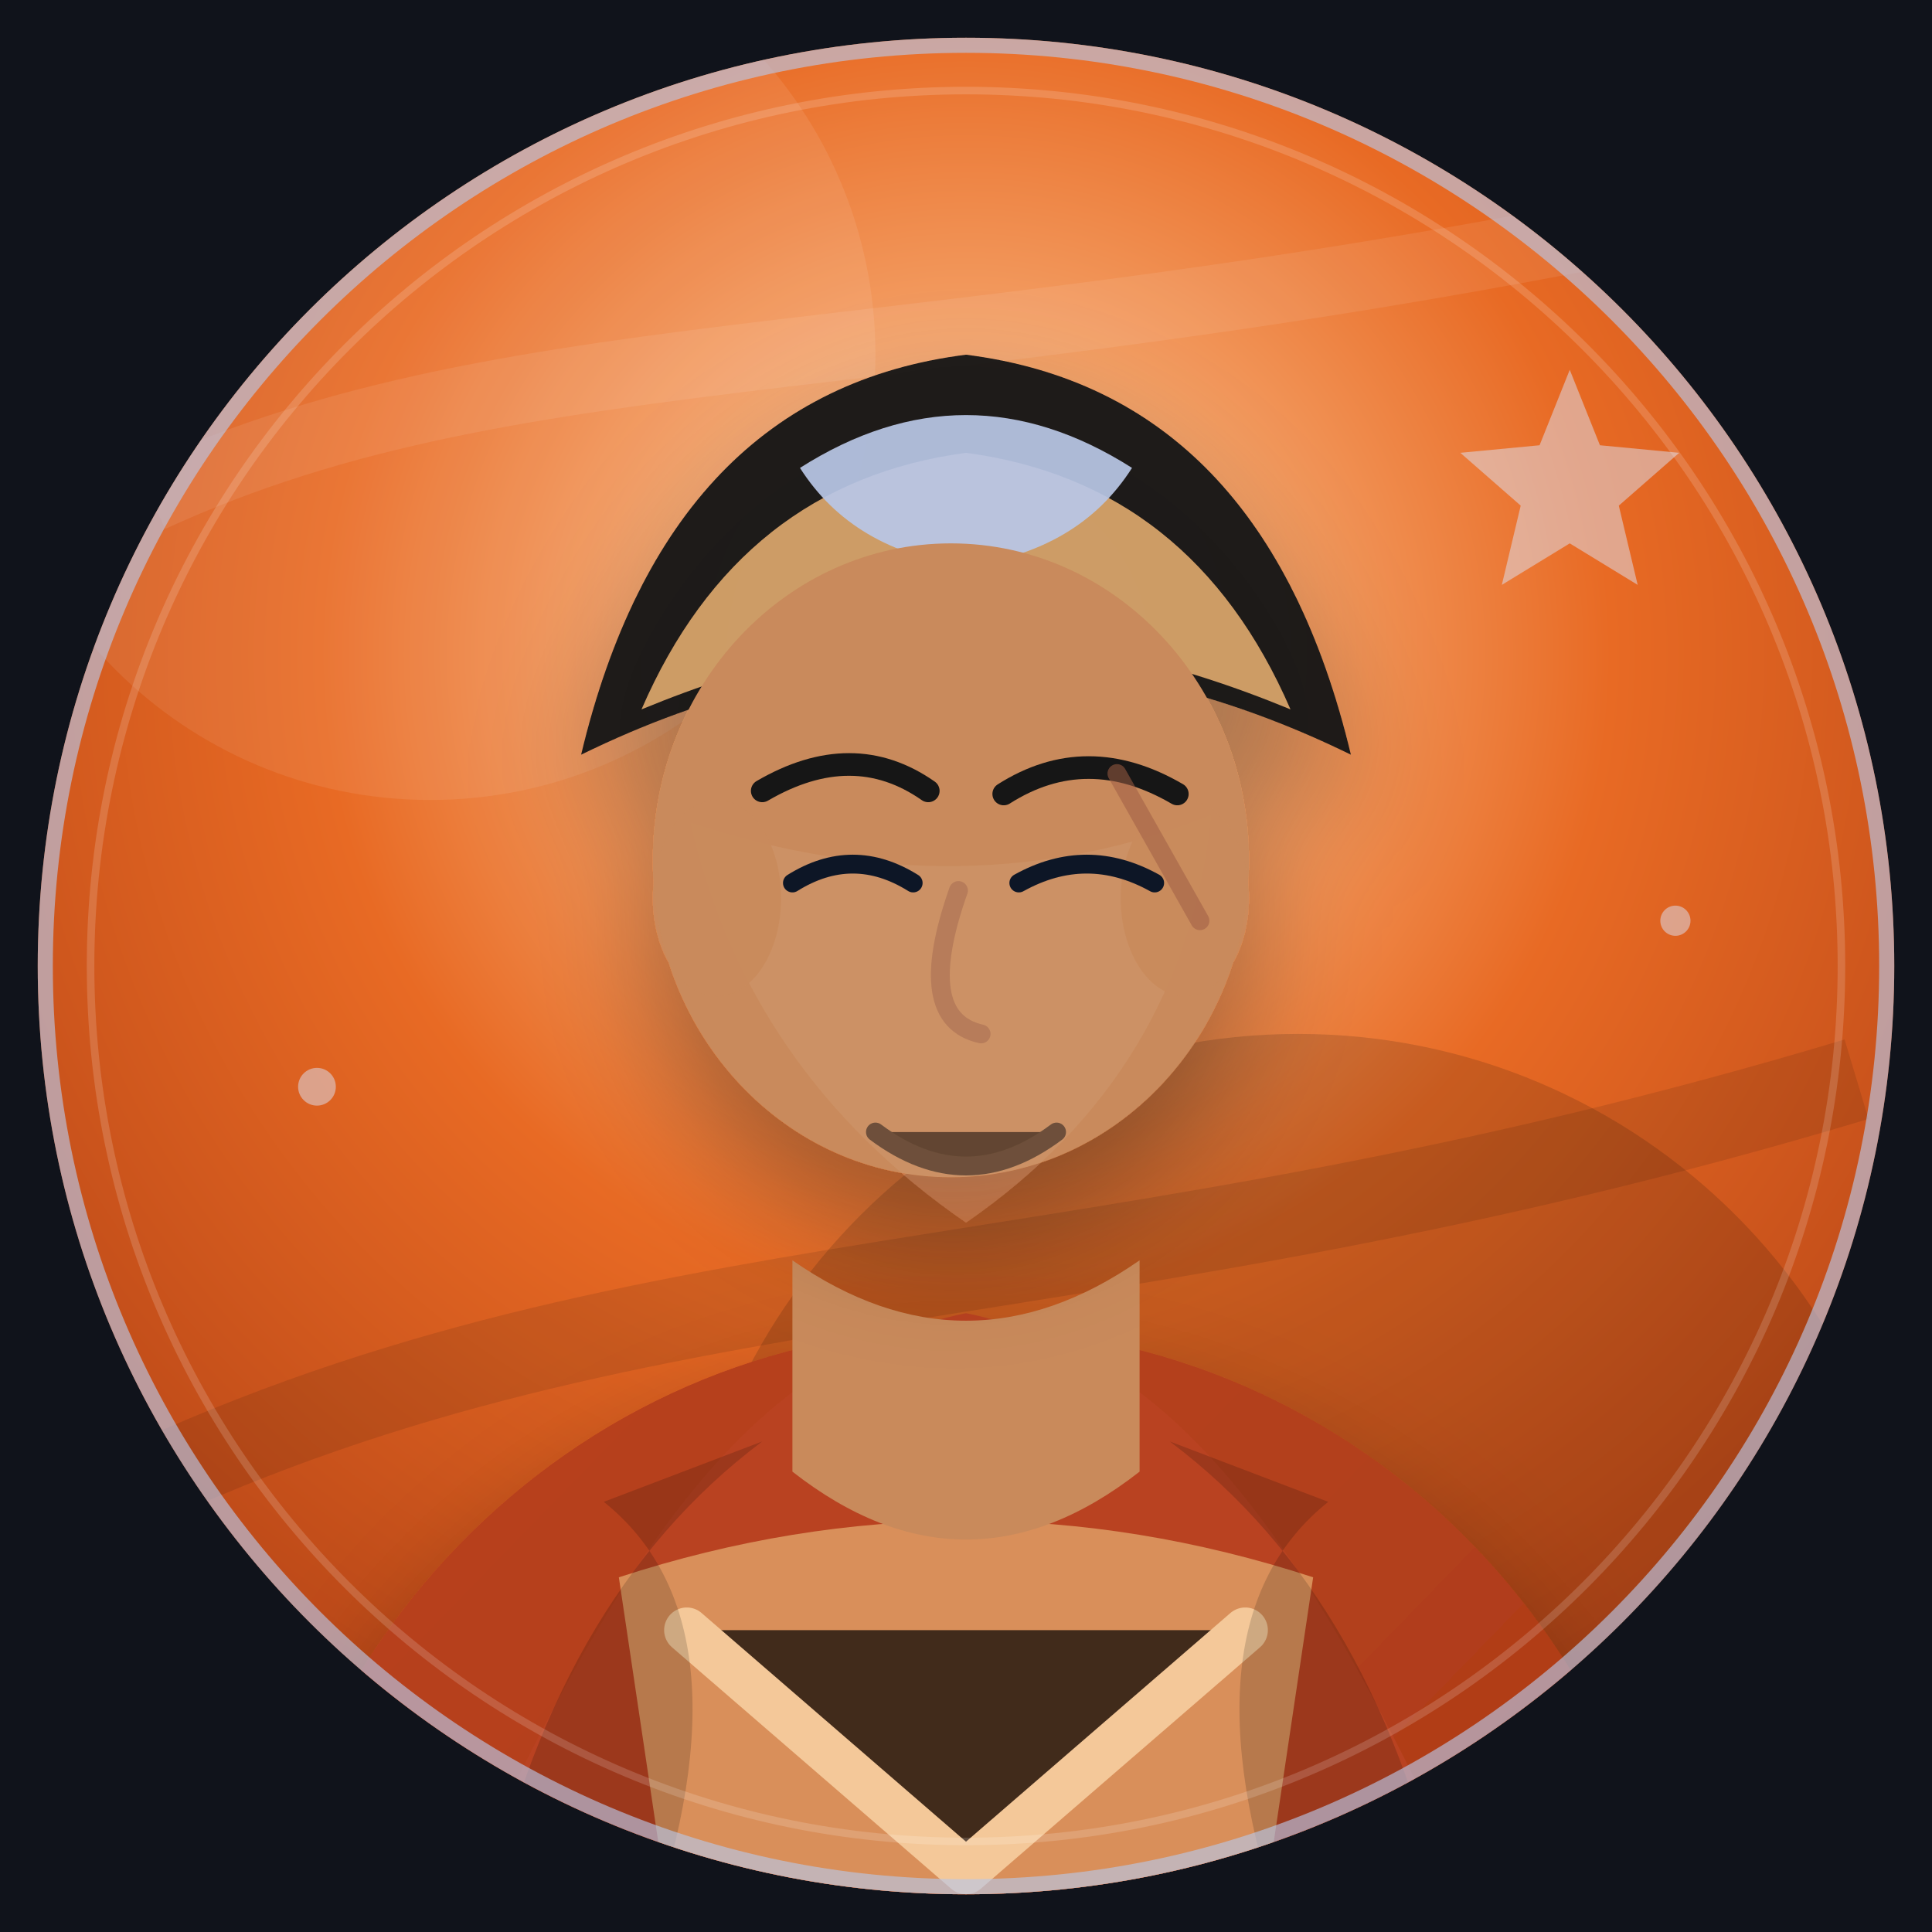
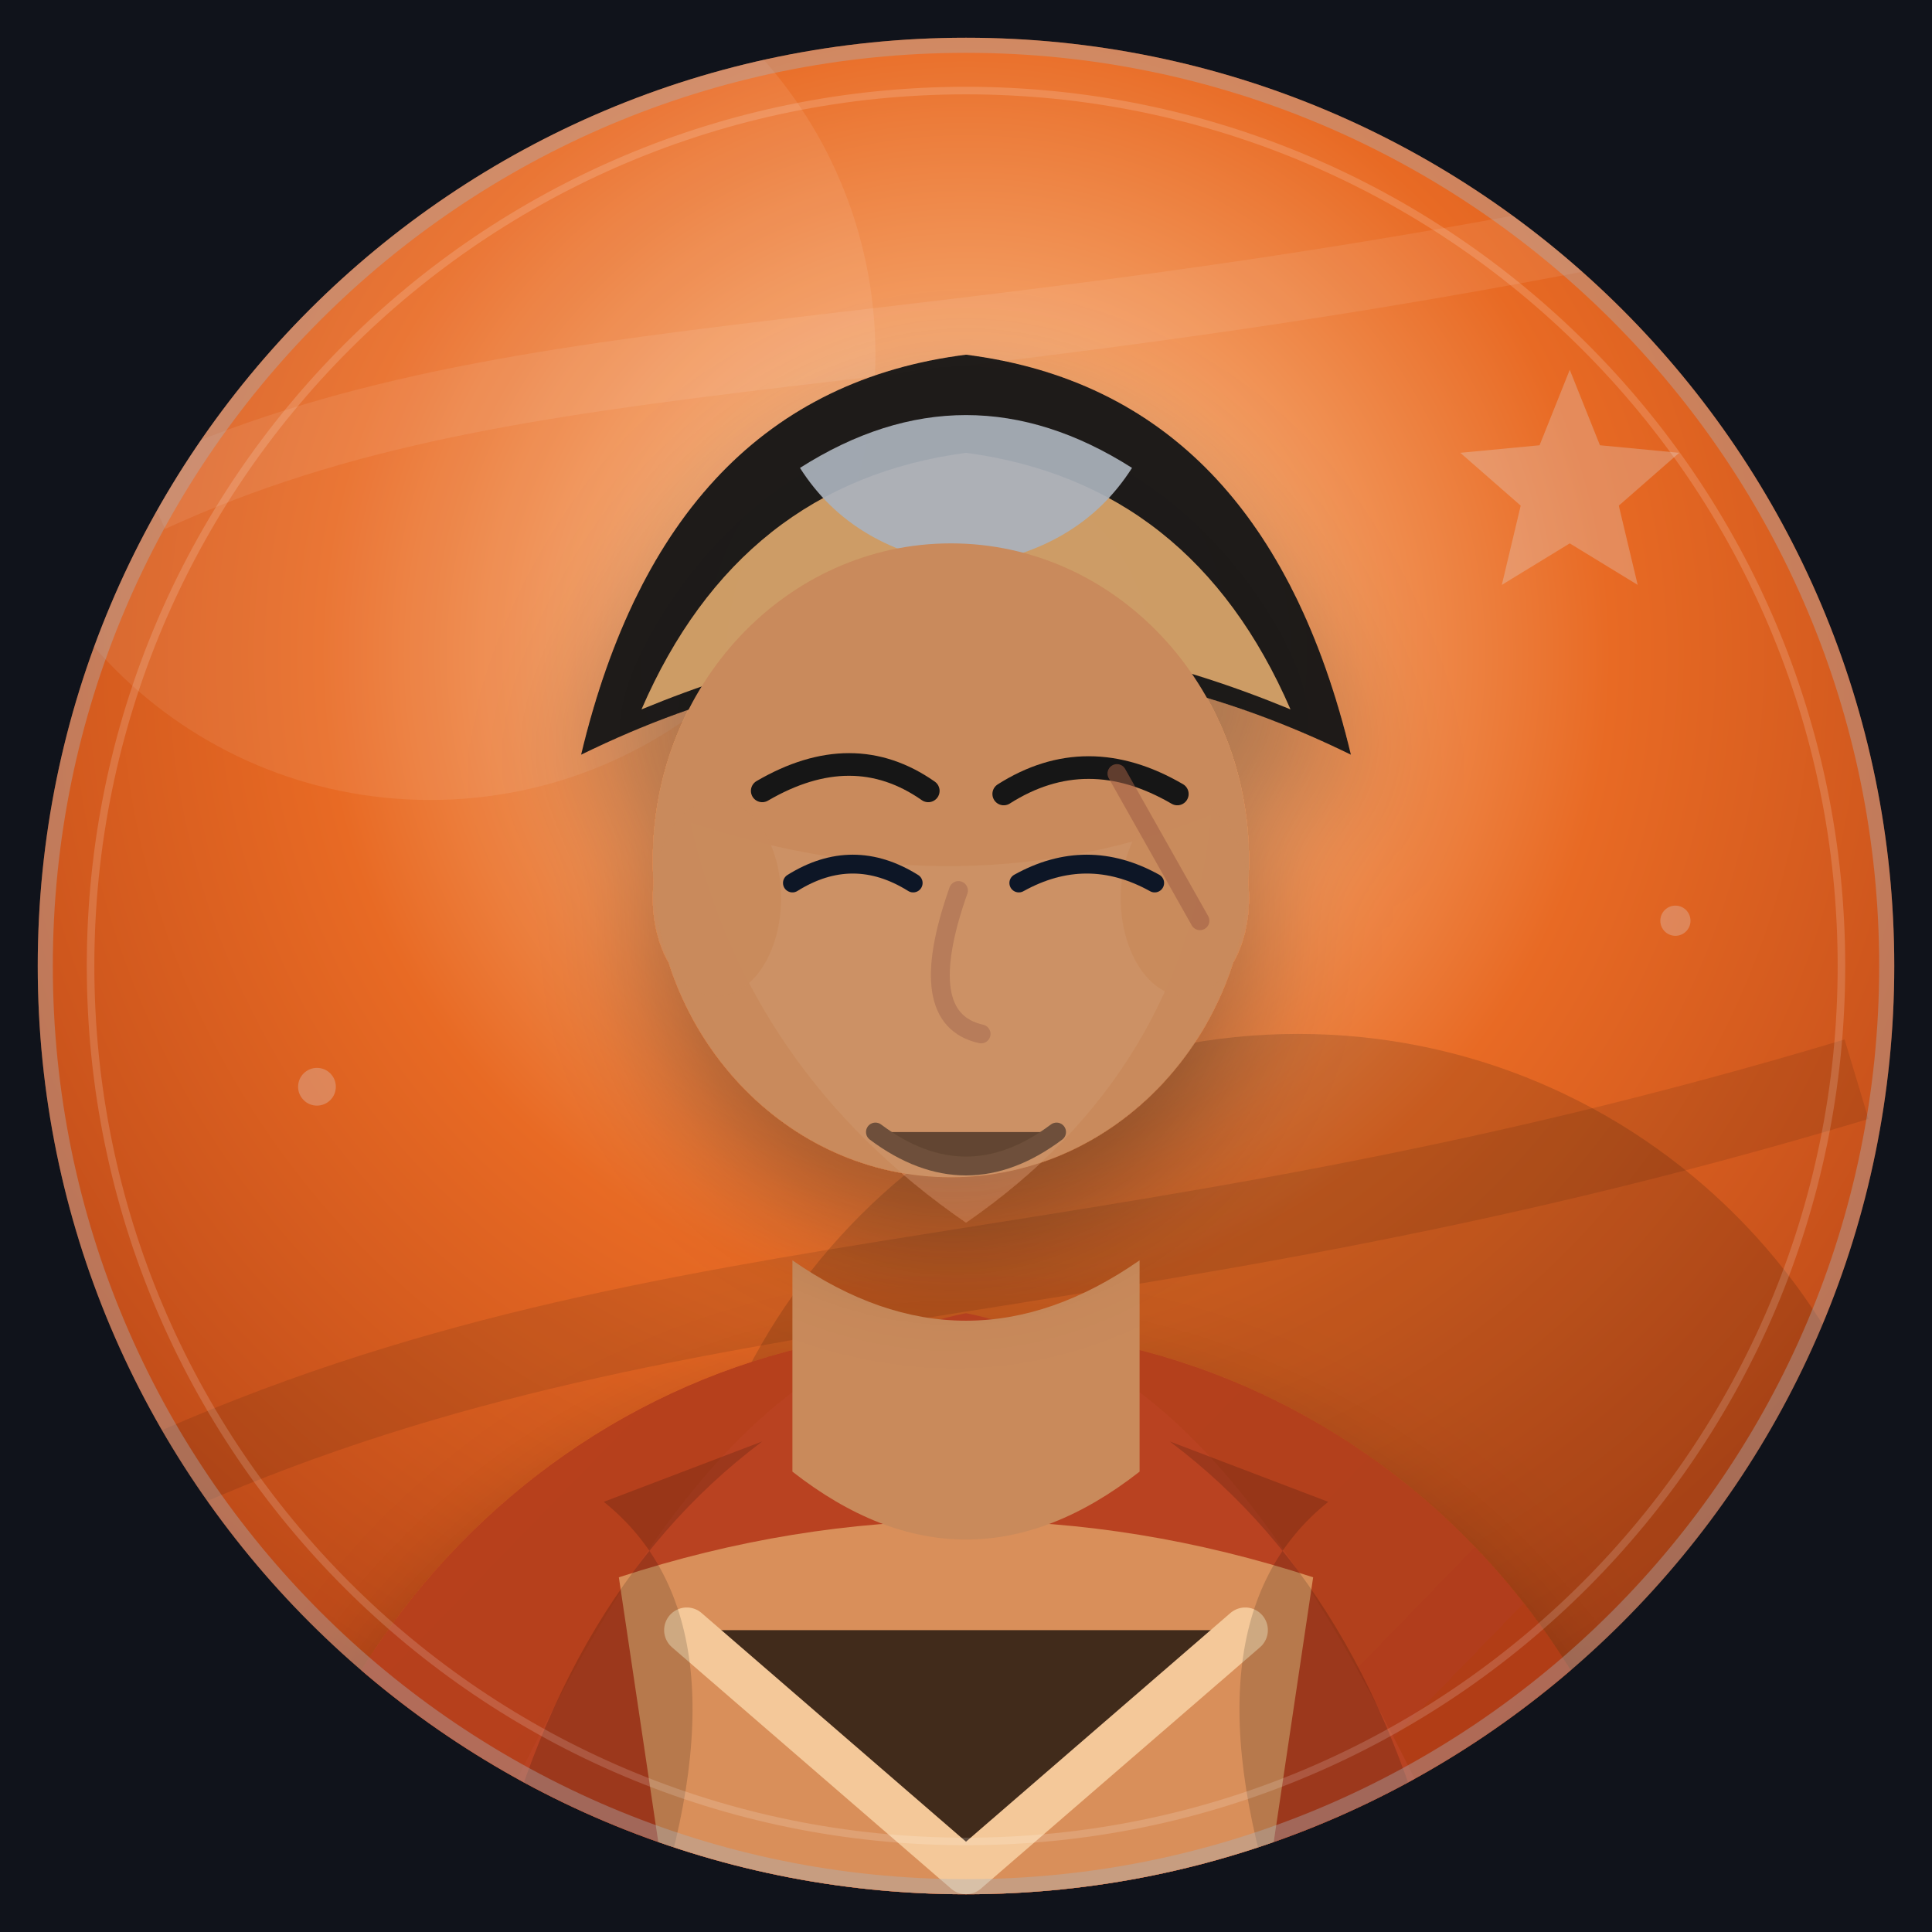
<svg xmlns="http://www.w3.org/2000/svg" viewBox="0 0 512 512" role="img" aria-label="孙翊 portrait">
  <defs>
    <radialGradient id="bg" cx="50%" cy="34%" r="72%">
      <stop offset="0%" stop-color="#ffd3a4" />
      <stop offset="46%" stop-color="#e86a24" />
      <stop offset="100%" stop-color="#aa3b13" />
    </radialGradient>
    <linearGradient id="robe" x1="0%" y1="0%" x2="100%" y2="100%">
      <stop offset="0%" stop-color="#b94221" />
      <stop offset="100%" stop-color="#aa3b13" />
    </linearGradient>
    <filter id="softShadow" x="-20%" y="-20%" width="140%" height="150%">
      <feDropShadow dx="0" dy="16" stdDeviation="16" flood-color="#000" flood-opacity="0.32" />
    </filter>
    <clipPath id="round">
      <circle cx="256" cy="256" r="246" />
    </clipPath>
  </defs>
  <rect width="512" height="512" fill="#10131b" />
  <g clip-path="url(#round)">
    <rect width="512" height="512" fill="url(#bg)" />
    <circle cx="114" cy="94" r="118" fill="#fff" opacity="0.08" />
    <circle cx="344" cy="438" r="164" fill="#000" opacity="0.14" />
    <path d="M40 132 C140 86 244 102 472 52" stroke="#fff" stroke-width="18" opacity="0.08" fill="none" />
    <path d="M28 398 C168 330 286 348 492 286" stroke="#000" stroke-width="22" opacity="0.1" fill="none" />
-     <g opacity="0.48">
-       <path d="M416 98 l8 20 21 2 -16 14 5 21 -18 -11 -18 11 5 -21 -16 -14 21 -2Z" fill="#dce7ff" />
-       <circle cx="84" cy="288" r="5" fill="#dce7ff" />
-       <circle cx="444" cy="244" r="4" fill="#dce7ff" />
+     <g opacity="0.28">
+       <path d="M416 98 l8 20 21 2 -16 14 5 21 -18 -11 -18 11 5 -21 -16 -14 21 -2Z" fill="#dfe3e8" />
+       <circle cx="84" cy="288" r="5" fill="#dfe3e8" />
+       <circle cx="444" cy="244" r="4" fill="#dfe3e8" />
    </g>
    <ellipse cx="256" cy="548" rx="190" ry="196" fill="url(#robe)" filter="url(#softShadow)" />
    <path d="M117 514 C164 410 198 360 256 348 C314 360 348 410 395 514Z" fill="#b94221" />
    <path d="M164 418 Q256 388 348 418 L334 512 H178Z" fill="#e4ad70" opacity="0.72" />
    <path d="M182 432 L256 496 L330 432" stroke="#ffe0b3" stroke-width="12" stroke-linecap="round" stroke-linejoin="round" opacity="0.7" />
    <path d="M160 398 Q200 430 172 512 H128 Q146 424 202 382Z" fill="#000" opacity="0.16" />
    <path d="M352 398 Q312 430 340 512 H384 Q366 424 310 382Z" fill="#000" opacity="0.16" />
    <path d="M210 334 Q256 366 302 334 V390 Q256 426 210 390Z" fill="#c98a5b" />
    <g filter="url(#softShadow)">
      <path d="M154 200 Q177 104 256 94 Q335 104 358 200 Q307 175 256 176 Q205 175 154 200Z" fill="#171514" opacity="0.96" />
      <path d="M170 188 Q196 128 256 120 Q316 128 342 188 Q296 169 256 169 Q216 169 170 188Z" fill="#e4ad70" opacity="0.88" />
-       <path d="M212 124 Q256 96 300 124 Q286 146 256 150 Q226 146 212 124Z" fill="#b9c7e7" opacity="0.92" />
+       <path d="M212 124 Q256 96 300 124 Q286 146 256 150 Q226 146 212 124Z" fill="#aab2bd" opacity="0.92" />
      <ellipse cx="252" cy="228" rx="79" ry="84" fill="#c98a5b" />
      <path d="M183 218 Q256 242 321 216 Q314 284 256 324 Q198 284 183 218Z" fill="#fff" opacity="0.06" />
      <ellipse cx="190" cy="238" rx="17" ry="26" fill="#c98a5b" opacity="0.88" />
      <ellipse cx="314" cy="238" rx="17" ry="26" fill="#c98a5b" opacity="0.88" />
      <path d="M202 209.589 Q226 195.589 246 209.589" stroke="#171514" stroke-width="6" stroke-linecap="round" fill="none" />
      <path d="M266 210.411 Q288 196.411 312 210.411" stroke="#171514" stroke-width="6" stroke-linecap="round" fill="none" />
      <path d="M210 234 Q226 224 242 234" stroke="#111827" stroke-width="5" stroke-linecap="round" fill="none" />
      <path d="M270 234 Q288 224 306 234" stroke="#111827" stroke-width="5" stroke-linecap="round" fill="none" />
      <path d="M254 236 Q242 270 260 274" stroke="#a56b50" stroke-width="5" stroke-linecap="round" fill="none" opacity="0.55" />
      <path d="M296 205 L318 244" stroke="#9f5d46" stroke-width="5" stroke-linecap="round" opacity="0.55" />
      <path d="M232 300 Q256 318 280 300" stroke="#171514" stroke-width="5" stroke-linecap="round" opacity="0.52" />
    </g>
-     <circle cx="256" cy="256" r="246" fill="none" stroke="#b9c7e7" stroke-width="8" opacity="0.64" />
+     <circle cx="256" cy="256" r="246" fill="none" stroke="#aab2bd" stroke-width="8" opacity="0.38" />
    <circle cx="256" cy="256" r="232" fill="none" stroke="#fff" stroke-width="2" opacity="0.16" />
  </g>
</svg>
